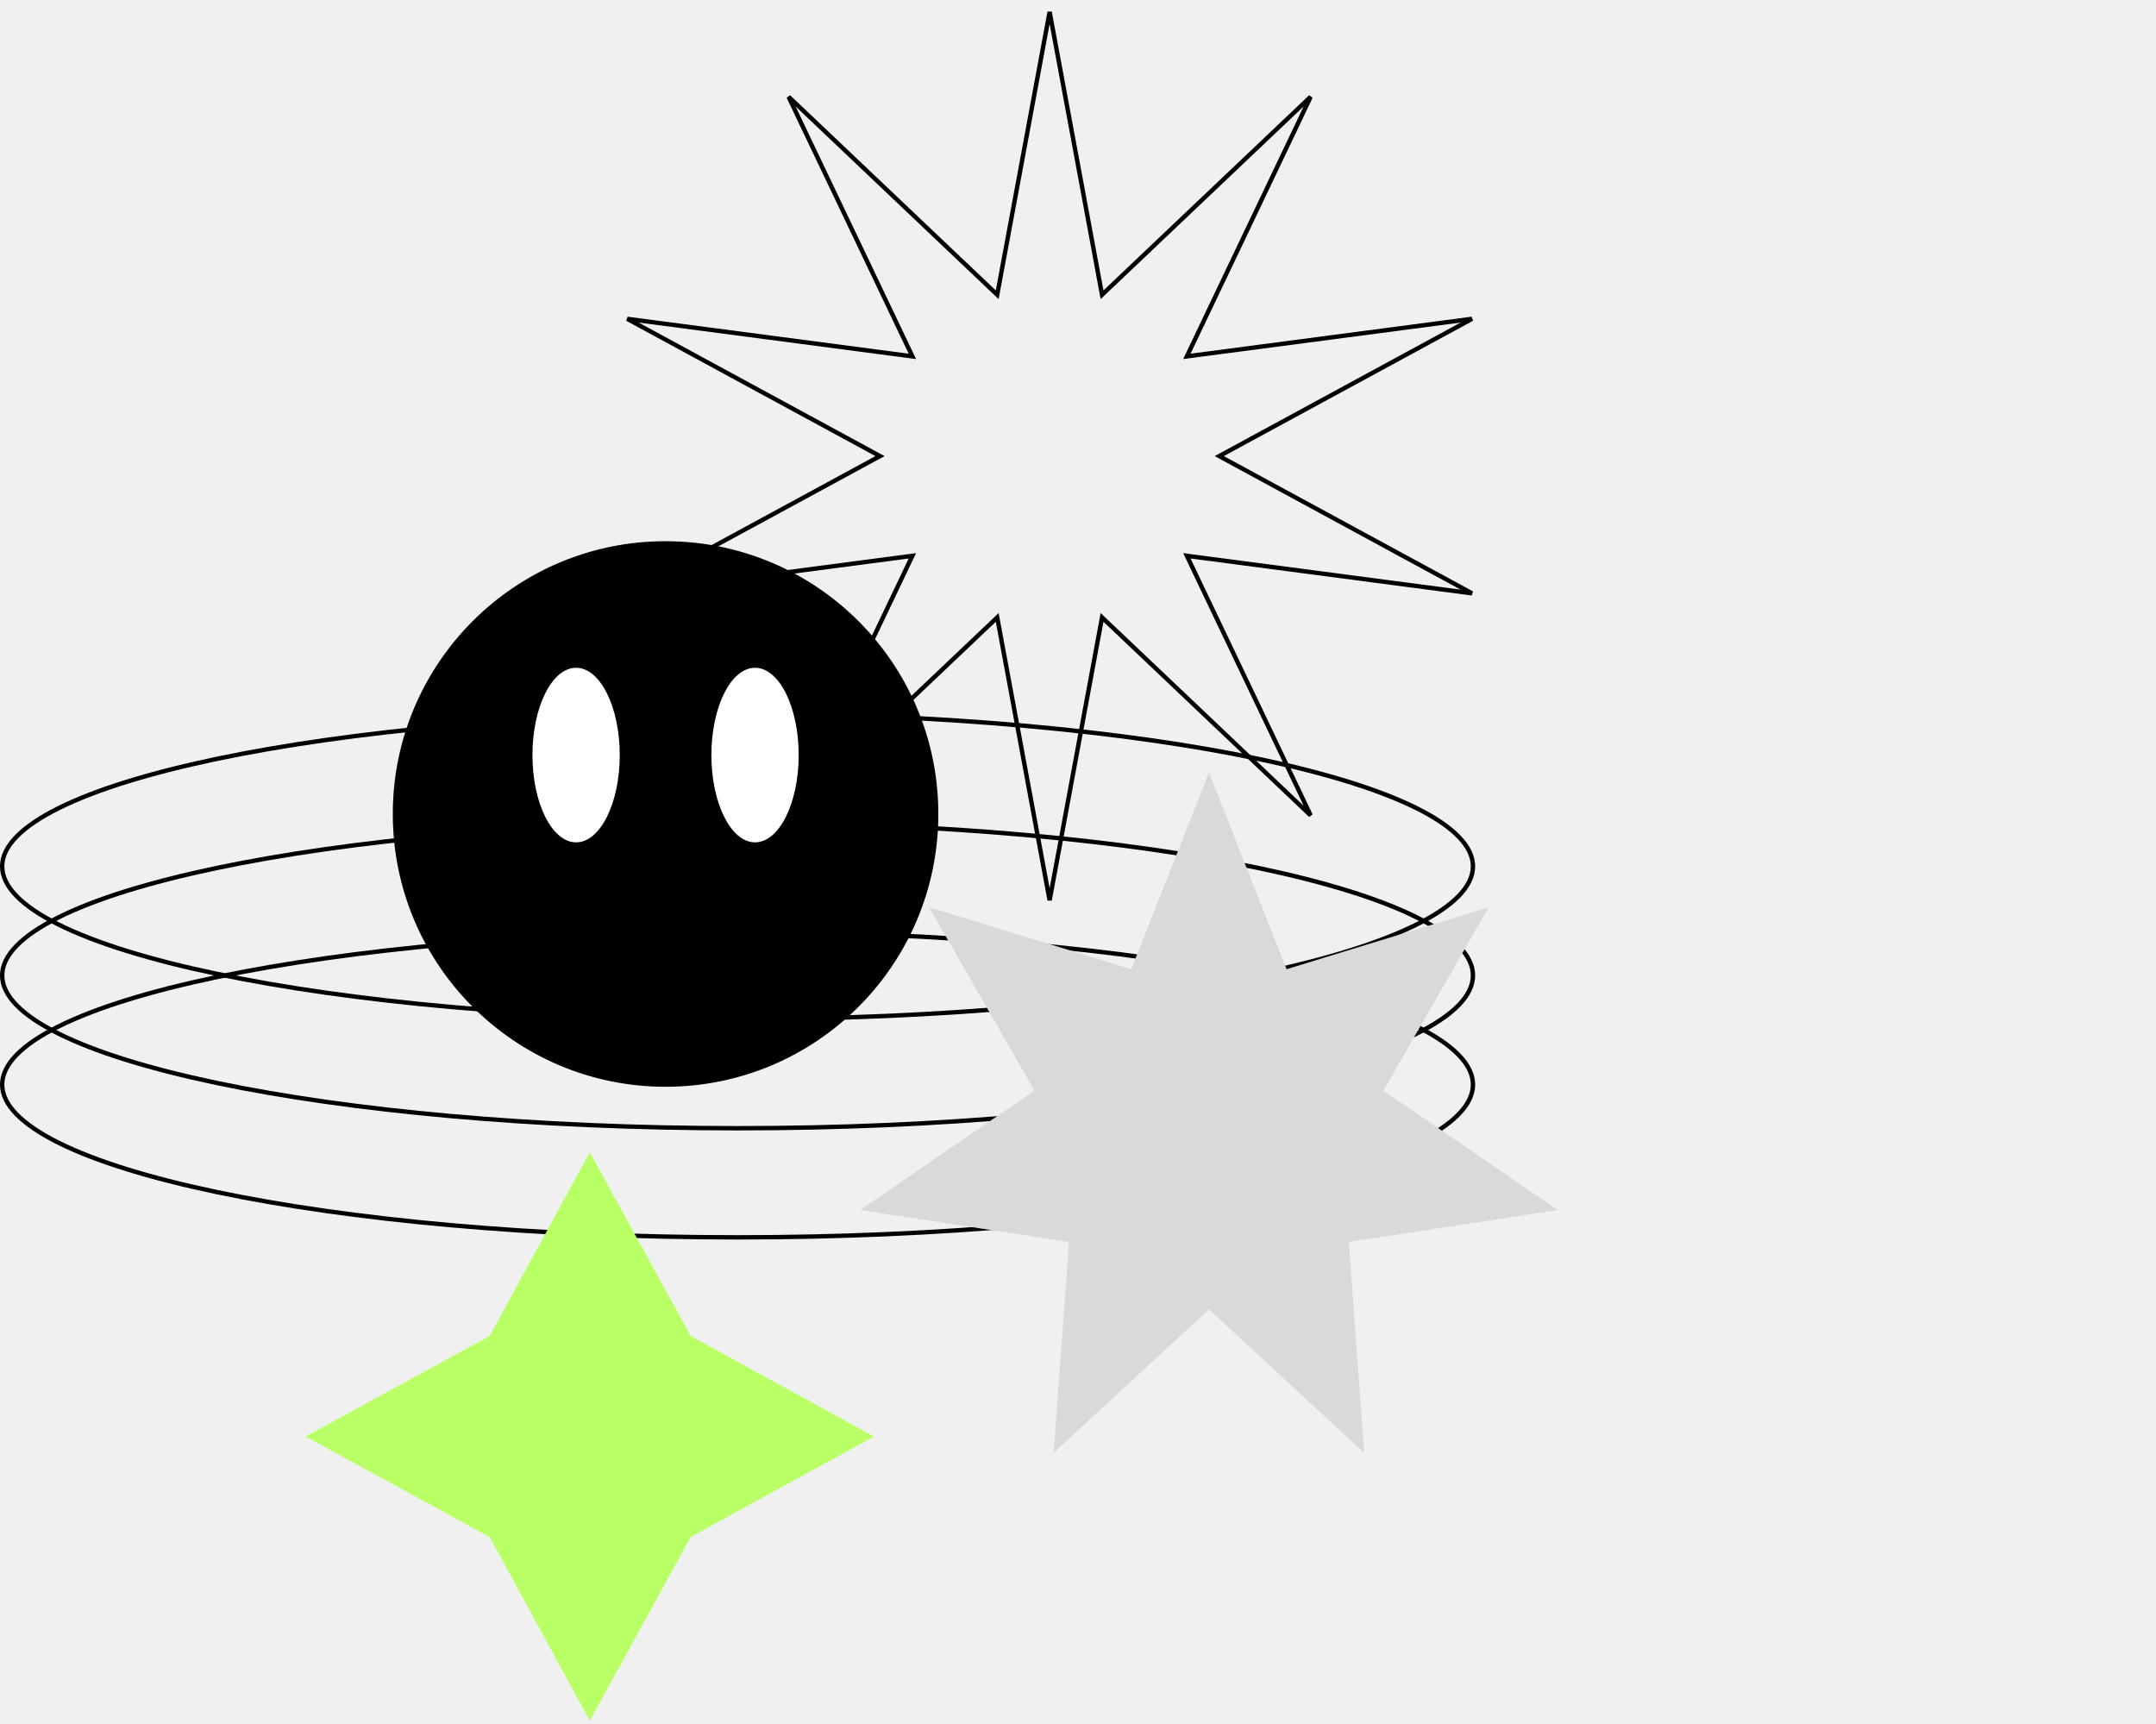
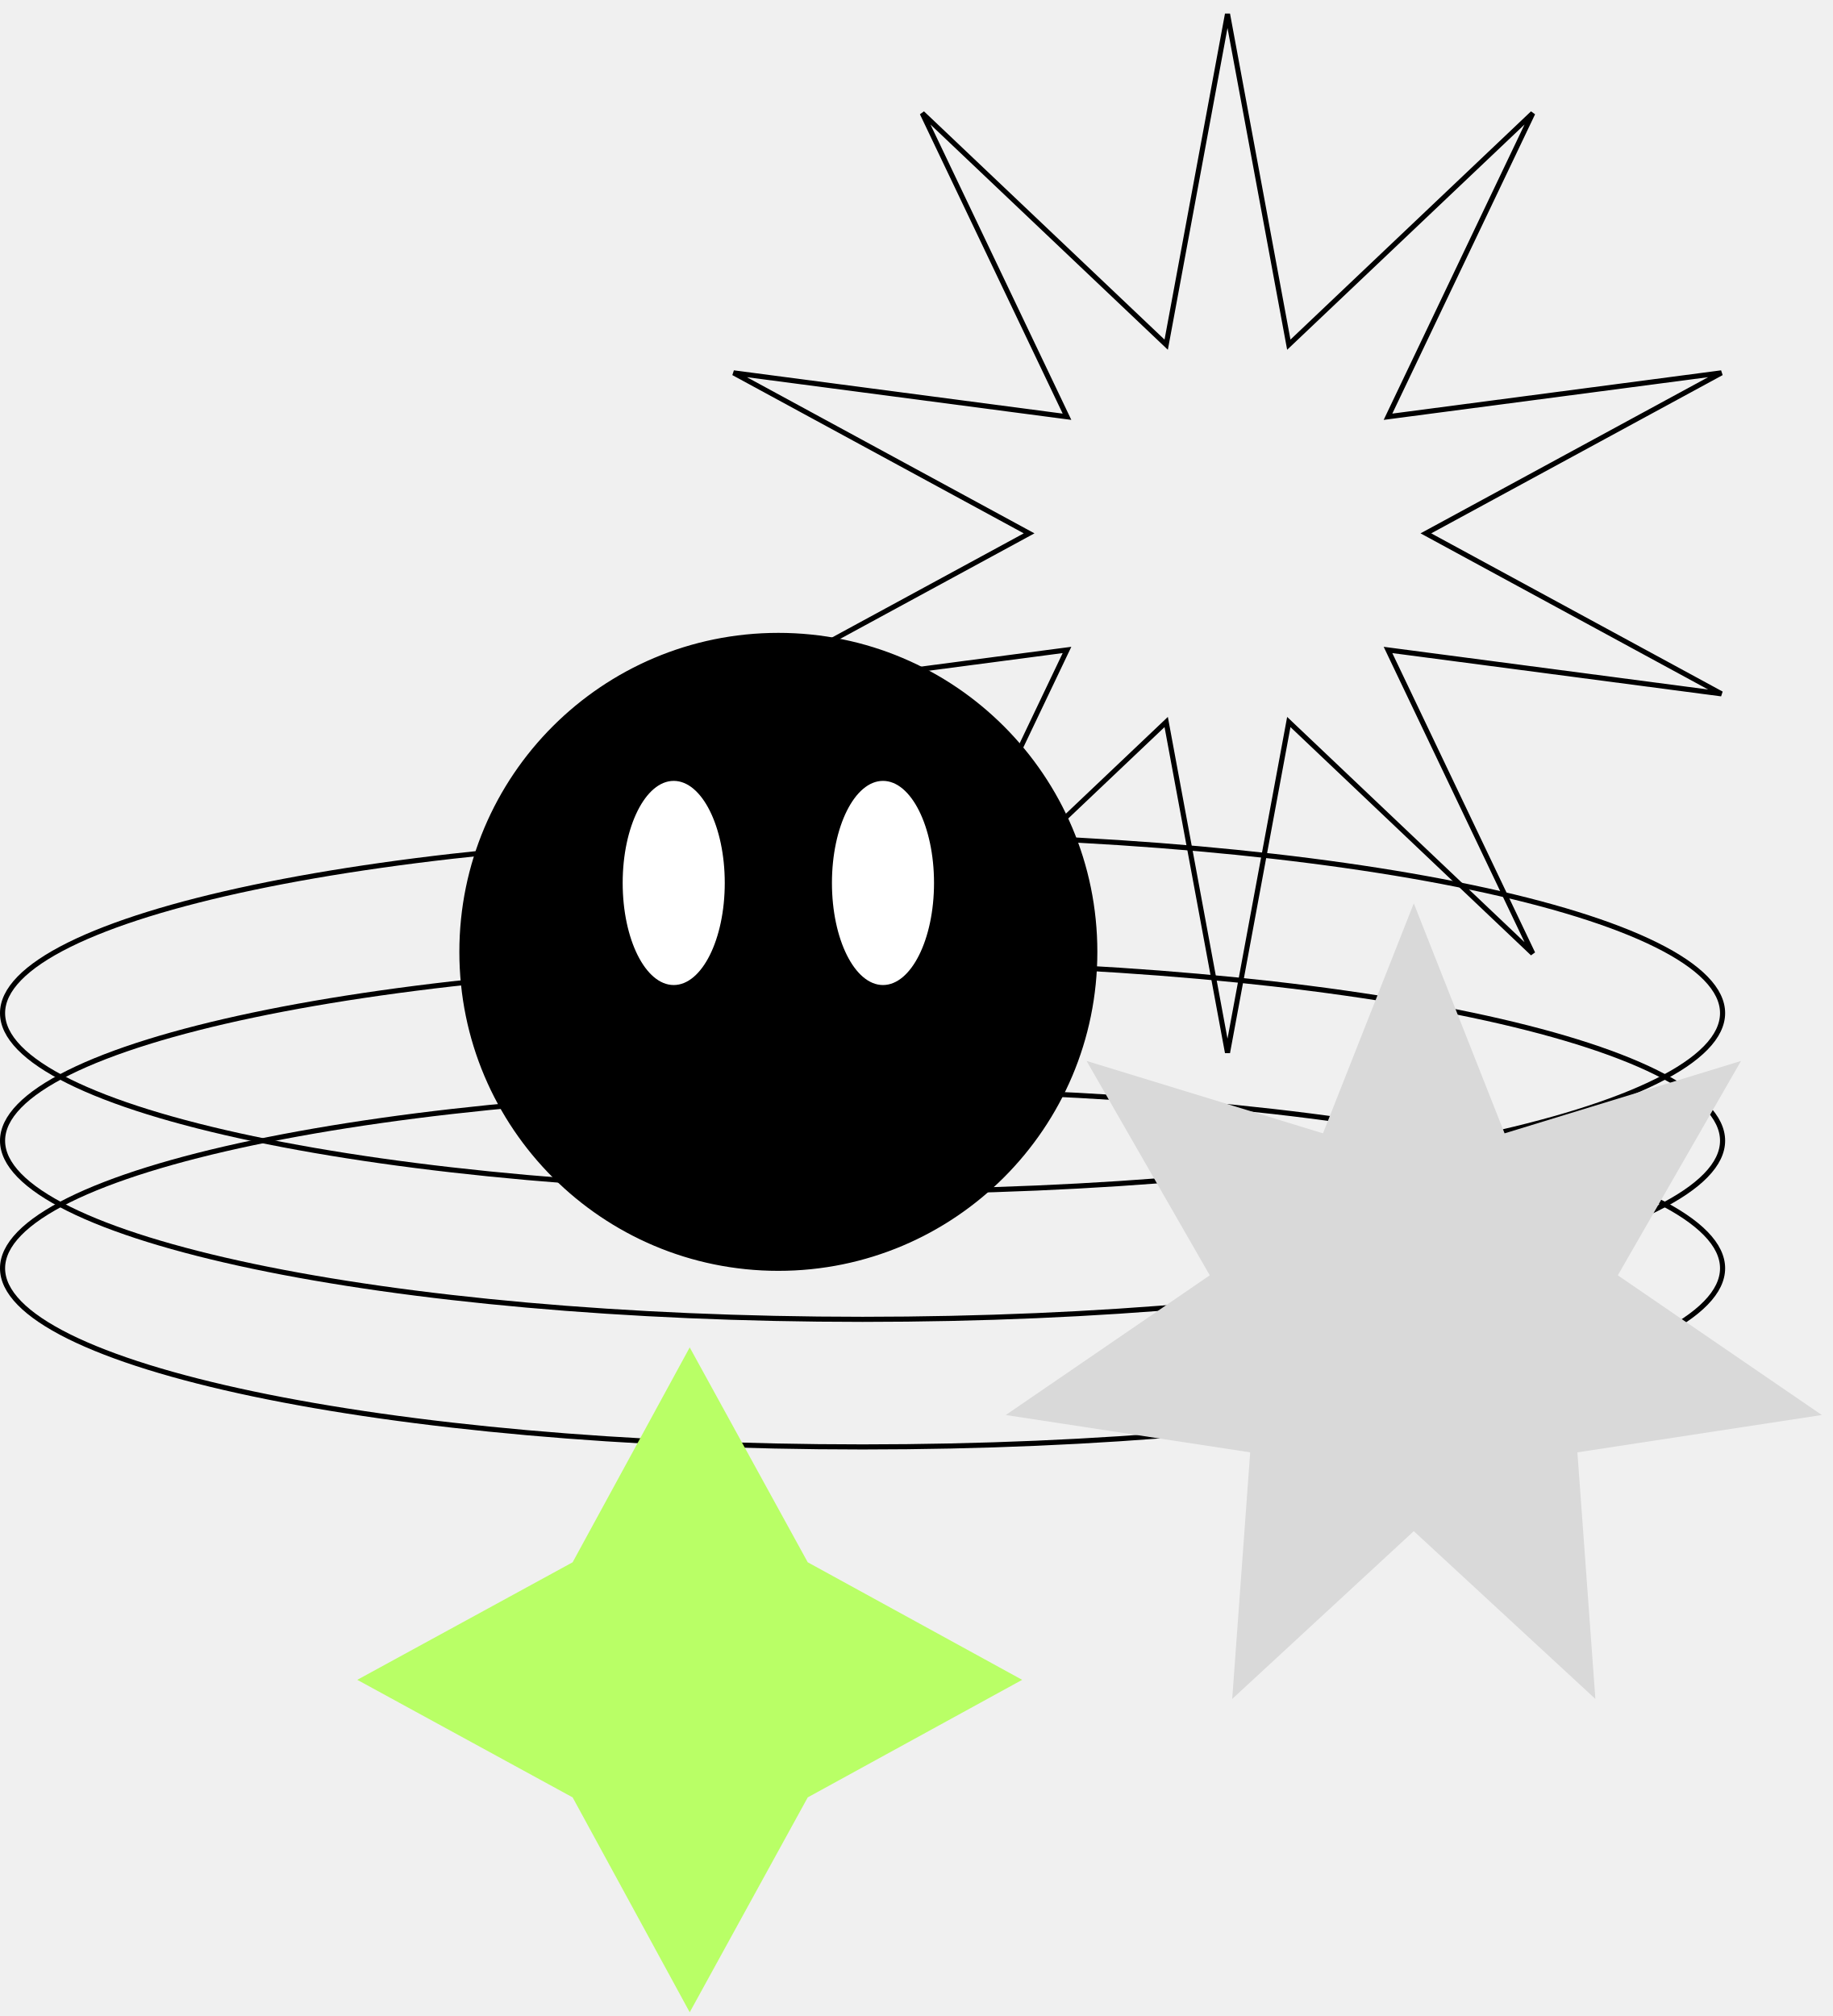
- <svg xmlns="http://www.w3.org/2000/svg" width="494" height="395" viewBox="0 0 494 395" fill="none">
+ <svg xmlns="http://www.w3.org/2000/svg" width="359" height="395" viewBox="0 0 359 395" fill="none">
  <path d="M337.5 198.5C337.5 200.778 336.403 203.052 334.208 205.306C332.012 207.561 328.746 209.76 324.497 211.87C316 216.09 303.672 219.904 288.398 223.113C257.858 229.528 215.644 233.5 169 233.5C122.356 233.5 80.142 229.528 49.602 223.113C34.328 219.904 22 216.09 13.503 211.87C9.254 209.76 5.988 207.561 3.792 205.306C1.597 203.052 0.5 200.778 0.5 198.5C0.5 196.222 1.597 193.948 3.792 191.694C5.988 189.439 9.254 187.24 13.503 185.13C22 180.91 34.328 177.096 49.602 173.887C80.142 167.472 122.356 163.5 169 163.5C215.644 163.5 257.858 167.472 288.398 173.887C303.672 177.096 316 180.91 324.497 185.13C328.746 187.24 332.012 189.439 334.208 191.694C336.403 193.948 337.5 196.222 337.5 198.5Z" stroke="black" />
  <path d="M337.5 223.5C337.5 225.778 336.403 228.052 334.208 230.306C332.012 232.561 328.746 234.76 324.497 236.87C316 241.09 303.672 244.904 288.398 248.113C257.858 254.528 215.644 258.5 169 258.5C122.356 258.5 80.142 254.528 49.602 248.113C34.328 244.904 22 241.09 13.503 236.87C9.254 234.76 5.988 232.561 3.792 230.306C1.597 228.052 0.5 225.778 0.5 223.5C0.5 221.222 1.597 218.948 3.792 216.694C5.988 214.439 9.254 212.24 13.503 210.13C22 205.91 34.328 202.096 49.602 198.887C80.142 192.472 122.356 188.5 169 188.5C215.644 188.5 257.858 192.472 288.398 198.887C303.672 202.096 316 205.91 324.497 210.13C328.746 212.24 332.012 214.439 334.208 216.694C336.403 218.948 337.5 221.222 337.5 223.5Z" stroke="black" />
  <path d="M337.5 248.5C337.5 250.778 336.403 253.052 334.208 255.306C332.012 257.561 328.746 259.76 324.497 261.87C316 266.09 303.672 269.904 288.398 273.113C257.858 279.528 215.644 283.5 169 283.5C122.356 283.5 80.142 279.528 49.602 273.113C34.328 269.904 22 266.09 13.503 261.87C9.254 259.76 5.988 257.561 3.792 255.306C1.597 253.052 0.5 250.778 0.5 248.5C0.5 246.222 1.597 243.948 3.792 241.694C5.988 239.439 9.254 237.24 13.503 235.13C22 230.91 34.328 227.096 49.602 223.887C80.142 217.472 122.356 213.5 169 213.5C215.644 213.5 257.858 217.472 288.398 223.887C303.672 227.096 316 230.91 324.497 235.13C328.746 237.24 332.012 239.439 334.208 241.694C336.403 243.948 337.5 246.222 337.5 248.5Z" stroke="black" />
  <path d="M252.343 66.629L252.511 67.535L253.179 66.901L300.311 22.177L272.341 80.823L271.945 81.654L272.858 81.534L337.276 73.055L280.177 104.061L279.368 104.5L280.177 104.939L337.276 135.945L272.858 127.466L271.945 127.346L272.341 128.177L300.311 186.823L253.179 142.099L252.511 141.465L252.343 142.371L240.5 206.257L228.657 142.371L228.489 141.465L227.821 142.099L180.689 186.823L208.659 128.177L209.055 127.346L208.142 127.466L143.724 135.945L200.823 104.939L201.632 104.5L200.823 104.061L143.724 73.055L208.142 81.534L209.055 81.654L208.659 80.823L180.689 22.177L227.821 66.901L228.489 67.535L228.657 66.629L240.5 2.743L252.343 66.629Z" stroke="black" />
  <path d="M277 177L294.789 222.06L341.11 207.874L316.972 249.877L356.944 277.247L309.055 284.563L312.578 332.879L277 300L241.422 332.879L244.945 284.563L197.056 277.247L237.028 249.877L212.89 207.874L259.211 222.06L277 177Z" fill="#D9D9D9" />
  <path d="M112.194 306.102L135.134 264L158.258 306.102L200.269 329.134L158.258 352.166L135.134 394.269L112.194 352.166L70 329.134L112.194 306.102Z" fill="#B9FF66" />
  <circle cx="152.5" cy="186.5" r="62" fill="black" stroke="black" />
  <ellipse cx="132" cy="173" rx="10" ry="20" fill="white" />
  <ellipse cx="173" cy="173" rx="10" ry="20" fill="white" />
</svg>
